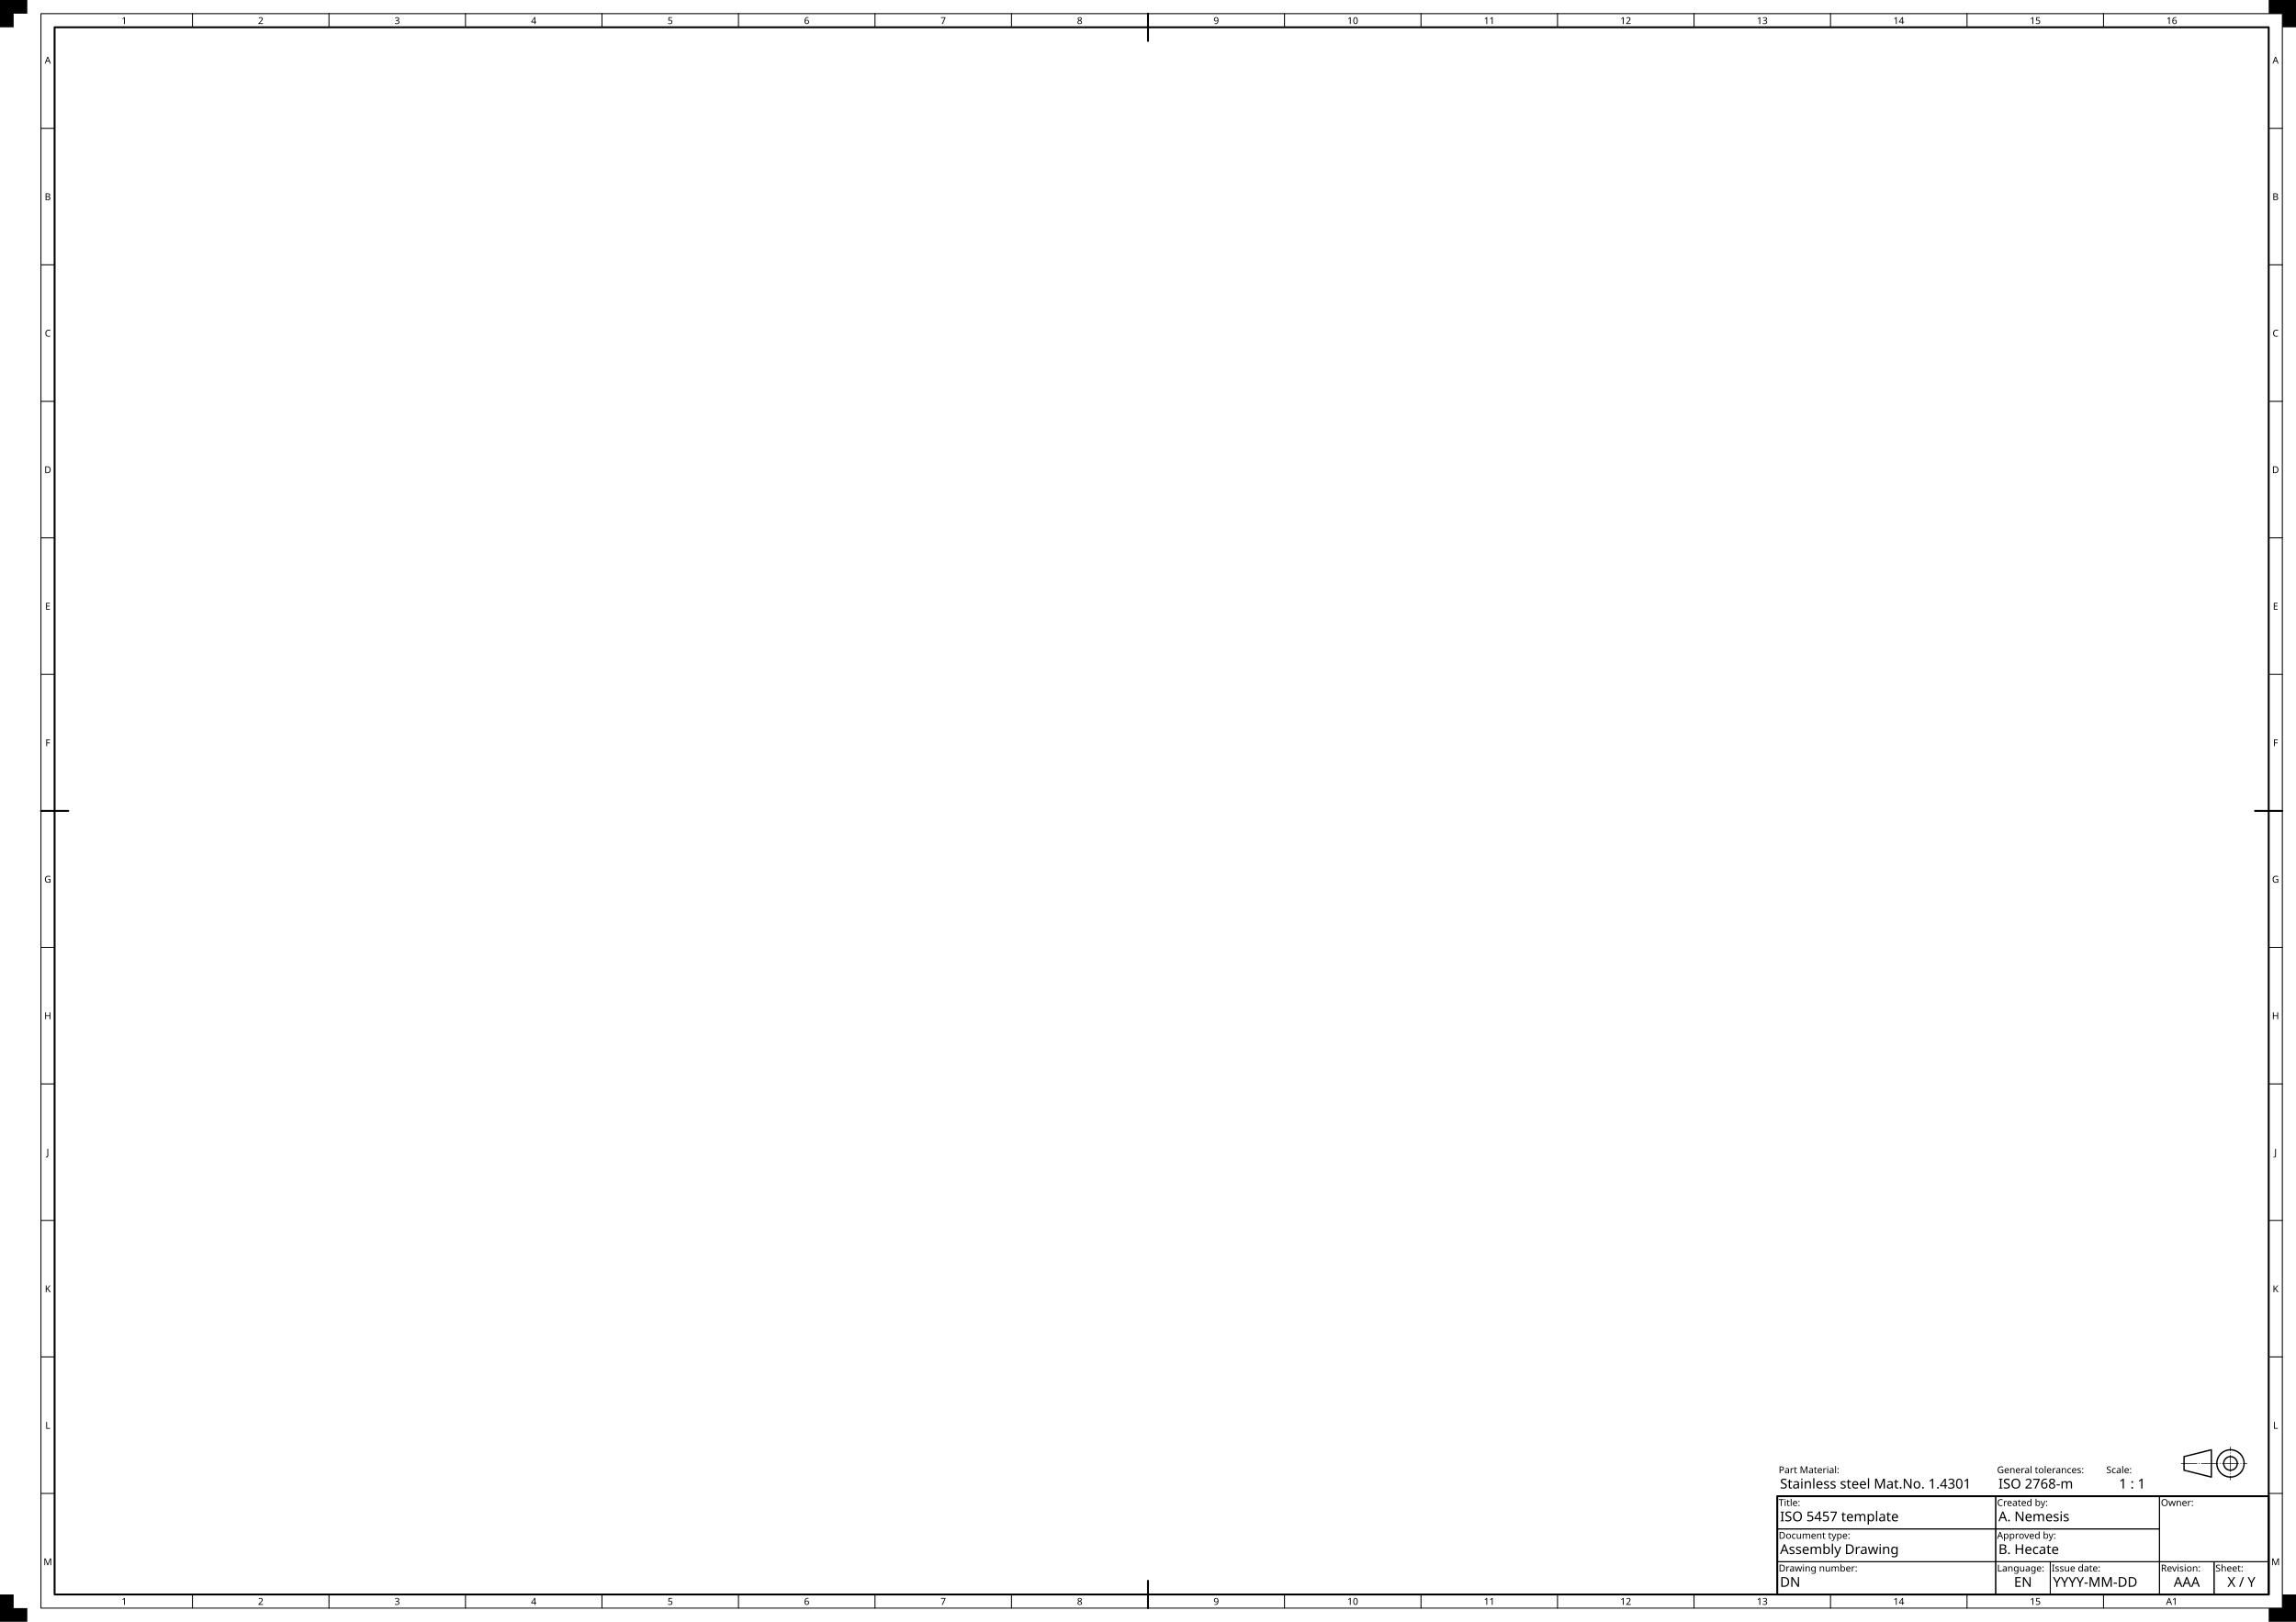
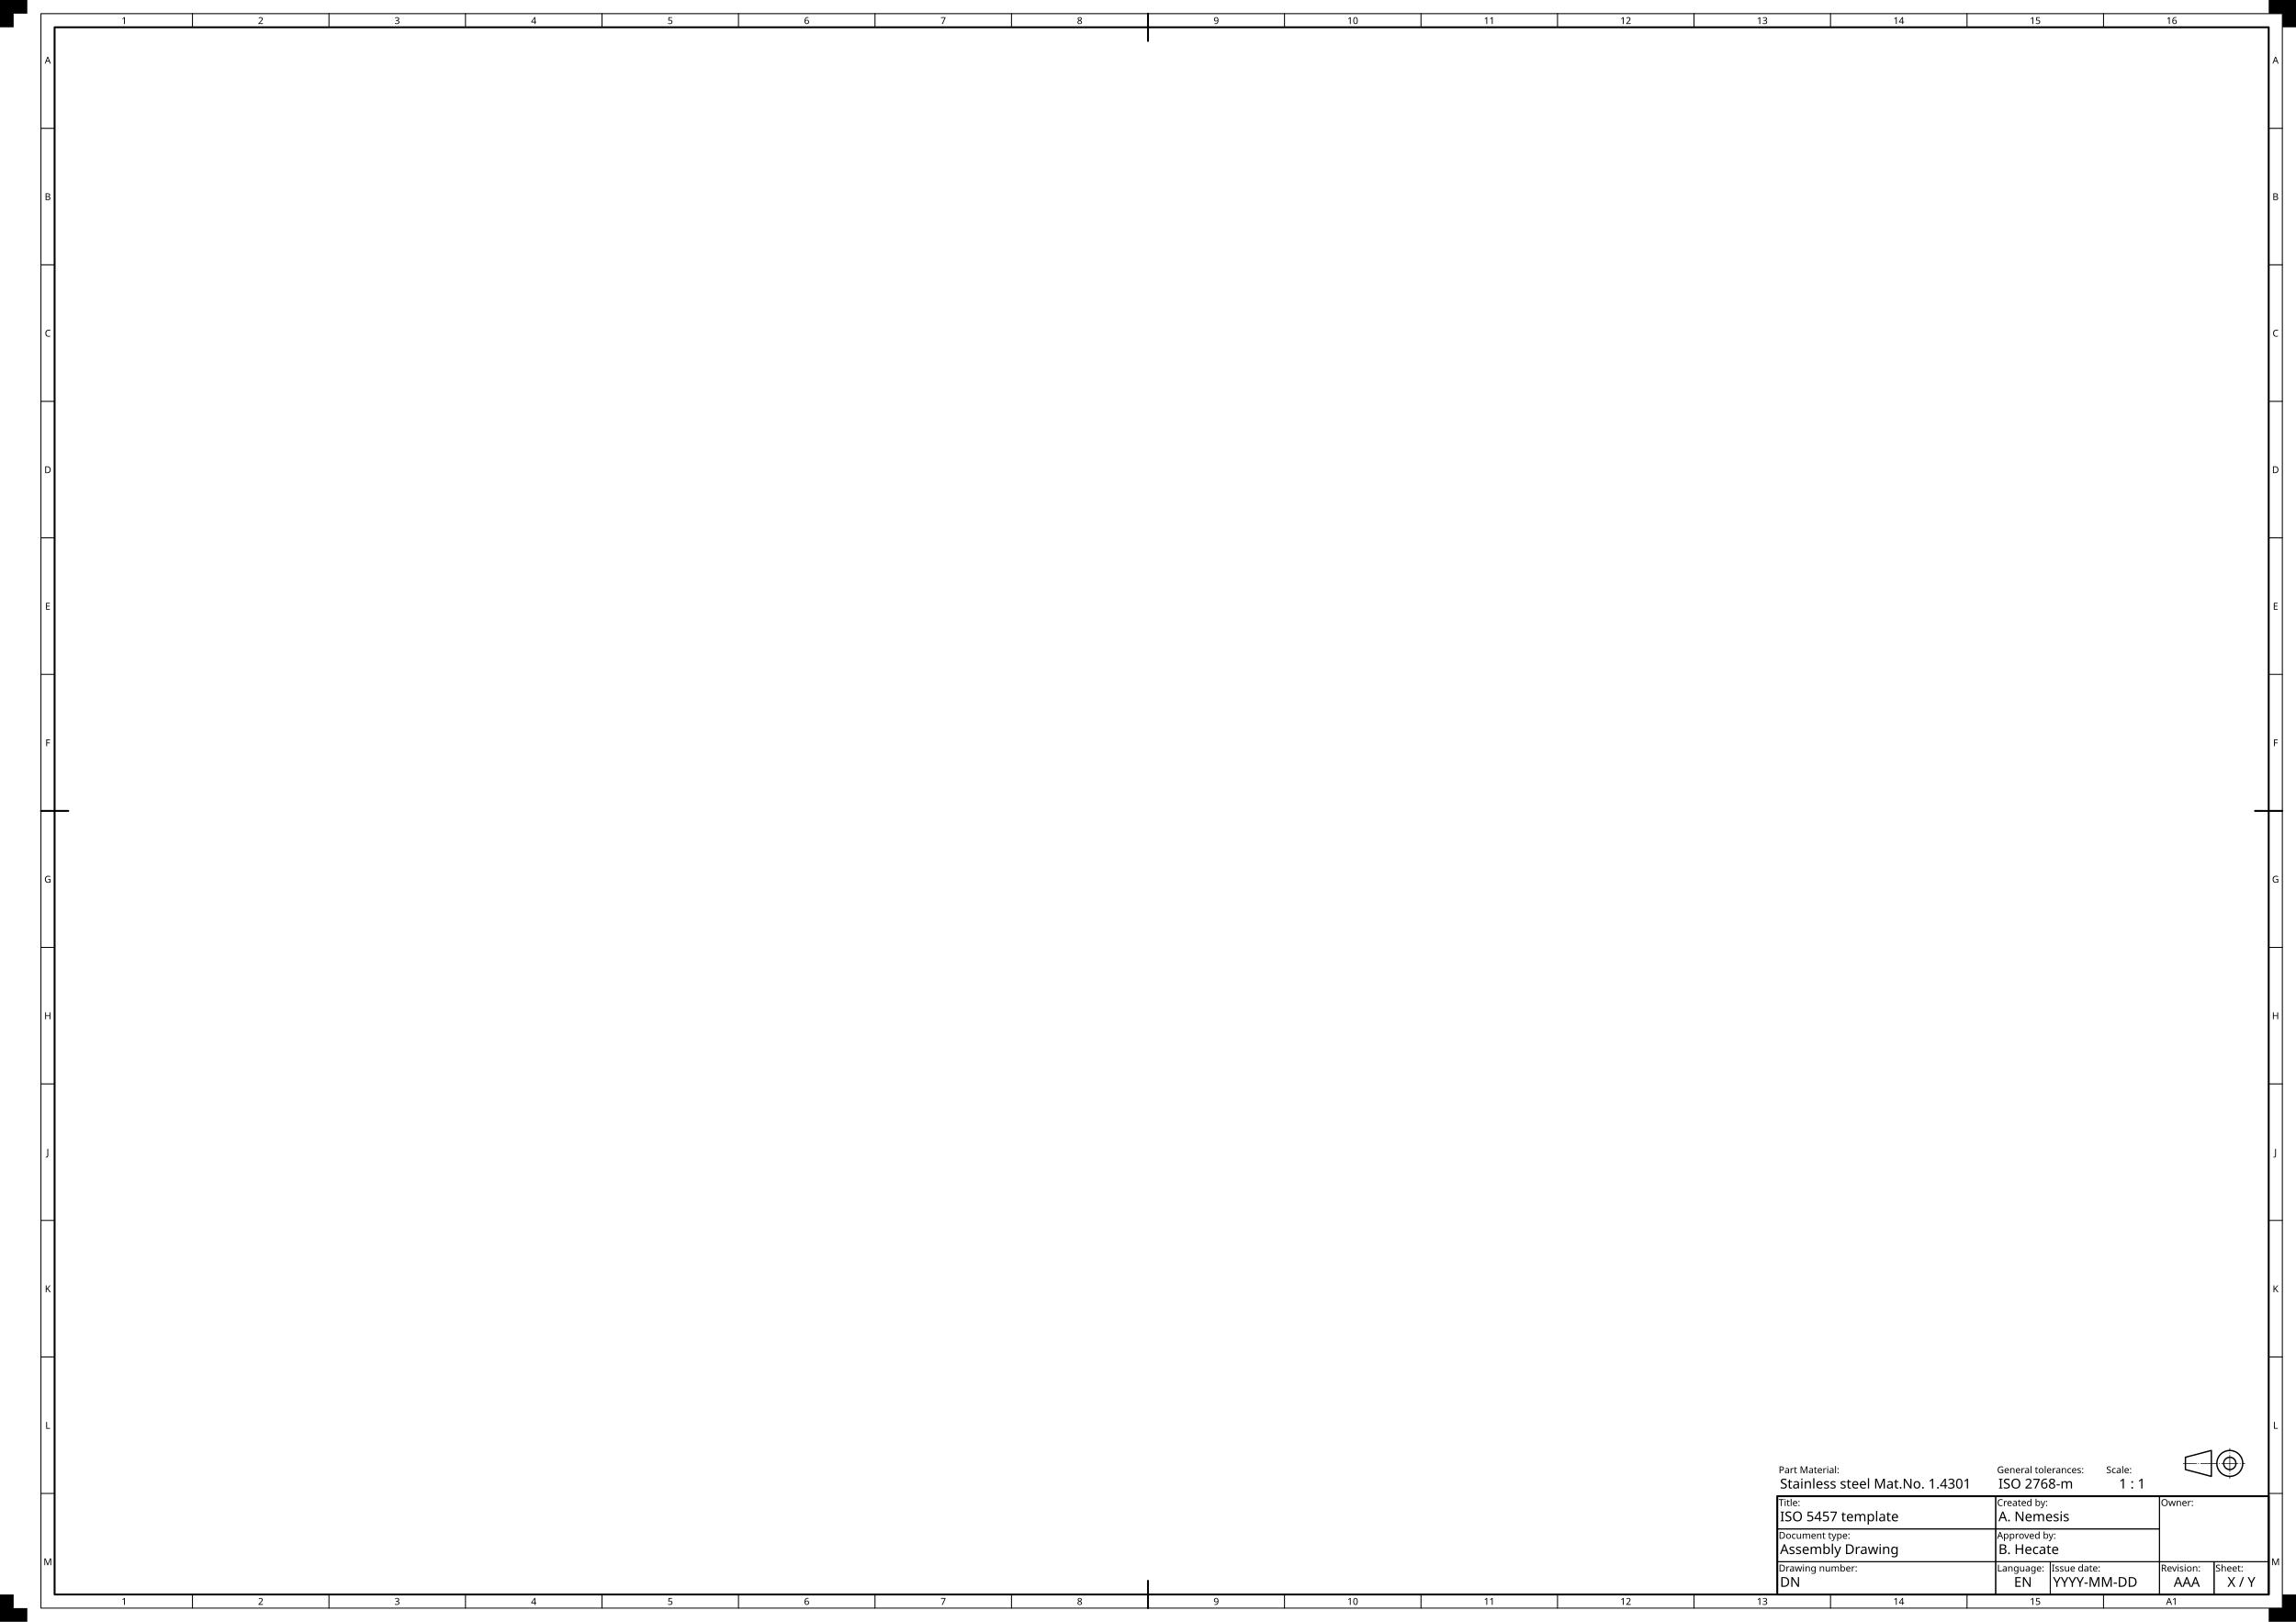
<svg xmlns="http://www.w3.org/2000/svg" xmlns:ns1="https://www.freecadweb.org/wiki/index.php?title=Svg_Namespace" width="841mm" height="594mm" viewBox="0 0 841 594" version="1.1">
  <rect id="drawing_space_frame" x="20" y="10" width="811" height="574" style="fill:none;stroke:#000000;stroke-width:0.7;stroke-linecap:round;stroke-linejoin:round" />
  <g id="centring_marks" style="fill:none;stroke:#000000;stroke-width:0.7;stroke-linecap:round">
    <path id="top_centring" d="m 420.5,5 v 10" />
    <path id="right_centring" d="m 836,297 h -10" />
    <path id="bottom_centring" d="m 420.5,589 v -10" />
    <path id="left_centring" d="m 15,297 h 10" />
  </g>
  <g id="grid_reference_system">
    <g id="grid_reference_borders" style="fill:none;stroke:#000000;stroke-width:0.35;stroke-linecap:round;stroke-linejoin:round">
      <rect id="grid_reference_border" x="15" y="5" width="821" height="584" />
      <path id="upper_border_1" d="m 70.5,5 v 5" />
      <path id="upper_border_2" d="m 120.5,5 v 5" />
      <path id="upper_border_3" d="m 170.5,5 v 5" />
      <path id="upper_border_4" d="m 220.5,5 v 5" />
      <path id="upper_border_5" d="m 270.5,5 v 5" />
      <path id="upper_border_6" d="m 320.5,5 v 5" />
      <path id="upper_border_7" d="m 370.5,5 v 5" />
      <path id="upper_border_9" d="m 470.5,5 v 5" />
      <path id="upper_border_10" d="m 520.5,5 v 5" />
      <path id="upper_border_11" d="m 570.5,5 v 5" />
      <path id="upper_border_12" d="m 620.5,5 v 5" />
      <path id="upper_border_13" d="m 670.5,5 v 5" />
      <path id="upper_border_14" d="m 720.5,5 v 5" />
      <path id="upper_border_15" d="m 770.5,5 v 5" />
      <path id="right_border_1" d="m 836,47 h -5" />
      <path id="right_border_2" d="m 836,97 h -5" />
      <path id="right_border_3" d="m 836,147 h -5" />
      <path id="right_border_4" d="m 836,197 h -5" />
      <path id="right_border_5" d="m 836,247 h -5" />
      <path id="right_border_7" d="m 836,347 h -5" />
      <path id="right_border_8" d="m 836,397 h -5" />
      <path id="right_border_9" d="m 836,447 h -5" />
      <path id="right_border_10" d="m 836,497 h -5" />
      <path id="right_border_11" d="m 836,547 h -5" />
      <path id="lower_border_1" d="m 70.5,589 v -5" />
      <path id="lower_border_2" d="m 120.5,589 v -5" />
      <path id="lower_border_3" d="m 170.5,589 v -5" />
      <path id="lower_border_4" d="m 220.5,589 v -5" />
      <path id="lower_border_5" d="m 270.5,589 v -5" />
      <path id="lower_border_6" d="m 320.5,589 v -5" />
      <path id="lower_border_7" d="m 370.5,589 v -5" />
      <path id="lower_border_9" d="m 470.5,589 v -5" />
      <path id="lower_border_10" d="m 520.5,589 v -5" />
      <path id="lower_border_11" d="m 570.5,589 v -5" />
      <path id="lower_border_12" d="m 620.5,589 v -5" />
      <path id="lower_border_13" d="m 670.5,589 v -5" />
      <path id="lower_border_14" d="m 720.5,589 v -5" />
      <path id="lower_border_15" d="m 770.5,589 v -5" />
      <path id="left_border_1" d="m 15,47 h 5" />
      <path id="left_border_2" d="m 15,97 h 5" />
      <path id="left_border_3" d="m 15,147 h 5" />
      <path id="left_border_4" d="m 15,197 h 5" />
      <path id="left_border_5" d="m 15,247 h 5" />
      <path id="left_border_7" d="m 15,347 h 5" />
      <path id="left_border_8" d="m 15,397 h 5" />
      <path id="left_border_9" d="m 15,447 h 5" />
      <path id="left_border_10" d="m 15,497 h 5" />
      <path id="left_border_11" d="m 15,547 h 5" />
    </g>
    <g id="grid_reference_markers" style="font-size:3.5px;font-family:osifont;text-align:center;text-anchor:middle;fill:#000000;stroke:none">
      <text id="upper_marker_1" x="45.5" y="8.8">1</text>
      <text id="upper_marker_2" x="95.5" y="8.8">2</text>
      <text id="upper_marker_3" x="145.5" y="8.8">3</text>
      <text id="upper_marker_4" x="195.5" y="8.8">4</text>
      <text id="upper_marker_5" x="245.5" y="8.8">5</text>
      <text id="upper_marker_6" x="295.5" y="8.8">6</text>
      <text id="upper_marker_7" x="345.5" y="8.8">7</text>
      <text id="upper_marker_8" x="395.5" y="8.8">8</text>
      <text id="upper_marker_9" x="445.5" y="8.8">9</text>
      <text id="upper_marker_10" x="495.5" y="8.8">10</text>
      <text id="upper_marker_11" x="545.5" y="8.8">11</text>
      <text id="upper_marker_12" x="595.5" y="8.8">12</text>
      <text id="upper_marker_13" x="645.5" y="8.8">13</text>
      <text id="upper_marker_14" x="695.5" y="8.8">14</text>
      <text id="upper_marker_15" x="745.5" y="8.8">15</text>
      <text id="upper_marker_16" x="795.5" y="8.8">16</text>
      <text id="right_marker_1" x="833.5" y="23.3">A</text>
      <text id="right_marker_2" x="833.5" y="73.3">B</text>
      <text id="right_marker_3" x="833.5" y="123.3">C</text>
      <text id="right_marker_4" x="833.5" y="173.3">D</text>
      <text id="right_marker_5" x="833.5" y="223.3">E</text>
      <text id="right_marker_6" x="833.5" y="273.3">F</text>
      <text id="right_marker_7" x="833.5" y="323.3">G</text>
      <text id="right_marker_8" x="833.5" y="373.3">H</text>
      <text id="right_marker_9" x="833.5" y="423.3">J</text>
      <text id="right_marker_10" x="833.5" y="473.3">K</text>
      <text id="right_marker_11" x="833.5" y="523.3">L</text>
      <text id="right_marker_12" x="833.5" y="573.3">M</text>
      <text id="lower_marker_1" x="45.5" y="587.8">1</text>
      <text id="lower_marker_2" x="95.5" y="587.8">2</text>
      <text id="lower_marker_3" x="145.5" y="587.8">3</text>
      <text id="lower_marker_4" x="195.5" y="587.8">4</text>
      <text id="lower_marker_5" x="245.5" y="587.8">5</text>
      <text id="lower_marker_6" x="295.5" y="587.8">6</text>
      <text id="lower_marker_7" x="345.5" y="587.8">7</text>
      <text id="lower_marker_8" x="395.5" y="587.8">8</text>
      <text id="lower_marker_9" x="445.5" y="587.8">9</text>
      <text id="lower_marker_10" x="495.5" y="587.8">10</text>
      <text id="lower_marker_11" x="545.5" y="587.8">11</text>
      <text id="lower_marker_12" x="595.5" y="587.8">12</text>
      <text id="lower_marker_13" x="645.5" y="587.8">13</text>
      <text id="lower_marker_14" x="695.5" y="587.8">14</text>
      <text id="lower_marker_15" x="745.5" y="587.8">15</text>
      <text id="lower_marker_16" x="795.5" y="587.8">A1</text>
      <text id="left_marker_1" x="17.5" y="23.3">A</text>
      <text id="left_marker_2" x="17.5" y="73.3">B</text>
      <text id="left_marker_3" x="17.5" y="123.3">C</text>
      <text id="left_marker_4" x="17.5" y="173.3">D</text>
      <text id="left_marker_5" x="17.5" y="223.3">E</text>
      <text id="left_marker_6" x="17.5" y="273.3">F</text>
      <text id="left_marker_7" x="17.5" y="323.3">G</text>
      <text id="left_marker_8" x="17.5" y="373.3">H</text>
      <text id="left_marker_9" x="17.5" y="423.3">J</text>
      <text id="left_marker_10" x="17.5" y="473.3">K</text>
      <text id="left_marker_11" x="17.5" y="523.3">L</text>
      <text id="left_marker_12" x="17.5" y="573.3">M</text>
    </g>
  </g>
  <g id="trimming_marks" style="fill:#000000;stroke:none">
    <path id="top_left_trimming" d="m 0,0 h 10 v 5 h -5 v 5 h -5 z" />
    <path id="top_right_trimming" d="m 841,0 h -10 v 5 h 5 v 5 h 5 z" />
    <path id="bottom_right_trimming" d="m 841,594 h -10 v -5 h 5 v -5 h 5 z" />
    <path id="bottom_left_trimming" d="m 0,594 h 10 v -5 h -5 v -5 h -5 z" />
  </g>
  <g id="title_block_borders" style="fill:none;stroke:#000000;stroke-width:0.35;stroke-linecap:round;stroke-linejoin:round">
    <rect id="title_block_frame" x="651" y="548" width="180" height="36" style="stroke-width:0.7" />
    <rect id="legal_owner_border" x="791" y="548" width="40" height="24" />
    <rect id="identification_number_border" x="651" y="572" width="80" height="12" />
    <rect id="revision_index_border" x="791" y="572" width="20" height="12" />
    <rect id="date_of_issue_border" x="751" y="572" width="40" height="12" />
    <rect id="sheet_number_border" x="811" y="572" width="20" height="12" />
    <rect id="language_code_border" x="731" y="572" width="20" height="12" />
    <rect id="title_border" x="651" y="548" width="80" height="12" />
    <rect id="approval_person_border" x="731" y="560" width="60" height="12" />
    <rect id="creator_border" x="731" y="548" width="60" height="12" />
    <rect id="document_type_border" x="651" y="560" width="80" height="12" />
  </g>
  <g id="title_block_labels" style="font-size:3.5px;font-family:osifont;text-anchor:start;fill:#000000;stroke:none">
    <text id="legal_owner label" x="791.5" y="551.6">Owner:</text>
    <text id="identification_number_label" x="651.5" y="575.6">Drawing number:</text>
    <text id="revision_index_label" x="791.5" y="575.6">Revision:</text>
    <text id="date_of_issue_label" x="751.5" y="575.6">Issue date:</text>
    <text id="sheet_number_label" x="811.5" y="575.6">Sheet:</text>
    <text id="language_code_label" x="731.5" y="575.6">Language:</text>
    <text id="title_label" x="651.5" y="551.6">Title:</text>
    <text id="approval_person_label" x="731.5" y="563.6">Approved by:</text>
    <text id="creator_label" x="731.5" y="551.6">Created by:</text>
    <text id="document_type_label" x="651.5" y="563.6">Document type:</text>
    <text id="sheet_scale_label" x="771.5" y="539.6">Scale:</text>
    <text id="general_tolerances_label" x="731.5" y="539.6">General tolerances:</text>
    <text id="part_material_label" x="651.5" y="539.6">Part Material:</text>
  </g>
  <g id="title_block_data_fields" style="font-size:5px;font-family:osifont;text-anchor:start;fill:#000000;stroke:none">
    <text id="legal_owner_1_data_field" x="811" y="557.1" ns1:editable="legal_owner_1" ns1:autofill="organization" style="font-size:3.5px;text-align:center;text-anchor:middle">
      <tspan />
    </text>
    <text id="legal_owner_2_data_field" x="811" y="561.1" ns1:editable="legal_owner_2" style="font-size:3.5px;text-align:center;text-anchor:middle">
      <tspan />
    </text>
    <text id="legal_owner_3_data_field" x="811" y="565.1" ns1:editable="legal_owner_3" style="font-size:3.5px;text-align:center;text-anchor:middle">
      <tspan />
    </text>
    <text id="legal_owner_4_data_field" x="811" y="569.1" ns1:editable="legal_owner_4" style="font-size:3.5px;text-align:center;text-anchor:middle">
      <tspan />
    </text>
    <text id="identification_number_data_field" x="652" y="581.2" ns1:editable="identification_number">
      <tspan>DN</tspan>
    </text>
    <text id="revision_index_data_field" x="801" y="581.2" ns1:editable="revision_index" style="text-align:center;text-anchor:middle">
      <tspan>AAA</tspan>
    </text>
    <text id="date_of_issue_data_field" x="752" y="581.2" ns1:editable="date_of_issue" ns1:autofill="date">
      <tspan>YYYY-MM-DD</tspan>
    </text>
    <text id="sheet_number_data_field" x="821" y="581.2" ns1:editable="sheet_number" ns1:autofill="sheet" style="text-align:center;text-anchor:middle">
      <tspan>X / Y</tspan>
    </text>
    <text id="language_code_data_field" x="741" y="581.2" ns1:editable="language_code" style="text-align:center;text-anchor:middle">
      <tspan>EN</tspan>
    </text>
    <text id="title_data_field" x="652" y="557.2" ns1:editable="title" ns1:autofill="title">
      <tspan>ISO 5457 template</tspan>
    </text>
    <text id="approval_person_data_field" x="732" y="569.2" ns1:editable="approval_person">
      <tspan>B. Hecate</tspan>
    </text>
    <text id="creator_data_field" x="732" y="557.2" ns1:editable="creator" ns1:autofill="author">
      <tspan>A. Nemesis</tspan>
    </text>
    <text id="document_type_data_field" x="652" y="569.2" ns1:editable="document_type">
      <tspan>Assembly Drawing</tspan>
    </text>
    <text id="sheet_scale_data_field" x="781" y="545.2" ns1:editable="sheet_scale" ns1:autofill="scale" style="text-align:center;text-anchor:middle">
      <tspan>1 : 1</tspan>
    </text>
    <text id="general_tolerances_data_field" x="732" y="545.2" ns1:editable="general_tolerances">
      <tspan>ISO 2768-m</tspan>
    </text>
    <text id="part_material_data_field" x="652" y="545.2" ns1:editable="part_material">
      <tspan>Stainless steel Mat.No. 1.4301</tspan>
    </text>
  </g>
  <g id="extras_outlines" style="fill:none;stroke:#000000;stroke-width:0.5;stroke-linecap:round;stroke-linejoin:round">
-     <path id="first_angle_trapezoid" d="m 810,531 -10,2.5 v 5 l 10,2.5 z" />
-     <circle id="first_angle_inner circle" cx="817" cy="536" r="2.5" />
-     <circle id="first_angle_outer circle" cx="817" cy="536" r="5" />
+     <path id="first_angle_trapezoid" d="m 810,531.25 -9.5,2.5 v 4.5 l 9.5,2.5 z" />
+     <circle id="first_angle_inner_circle" cx="816.75" cy="536" r="2.25" />
+     <circle id="first_angle_outer_circle" cx="816.75" cy="536" r="4.75" />
  </g>
  <g id="extras_centre_lines" style="fill:none;stroke:#000000;stroke-width:0.25;stroke-linecap:round;stroke-linejoin:round;stroke-dasharray:6, 0.75, 0.125, 0.75">
-     <path id="first_angle_horizontal" d="m 799,536 h 24" style="stroke-dashoffset:0.25" />
-     <path id="first_angle_vertical" d="m 817,542 v -12" style="stroke-dashoffset:4.625" />
+     <path id="first_angle_horizontal" d="m 799.75,536 h 22.5" style="stroke-dashoffset:1.25" />
+     <path id="first_angle_vertical" d="m 816.75,541.5 v -11" style="stroke-dashoffset:5.125" />
  </g>
</svg>
